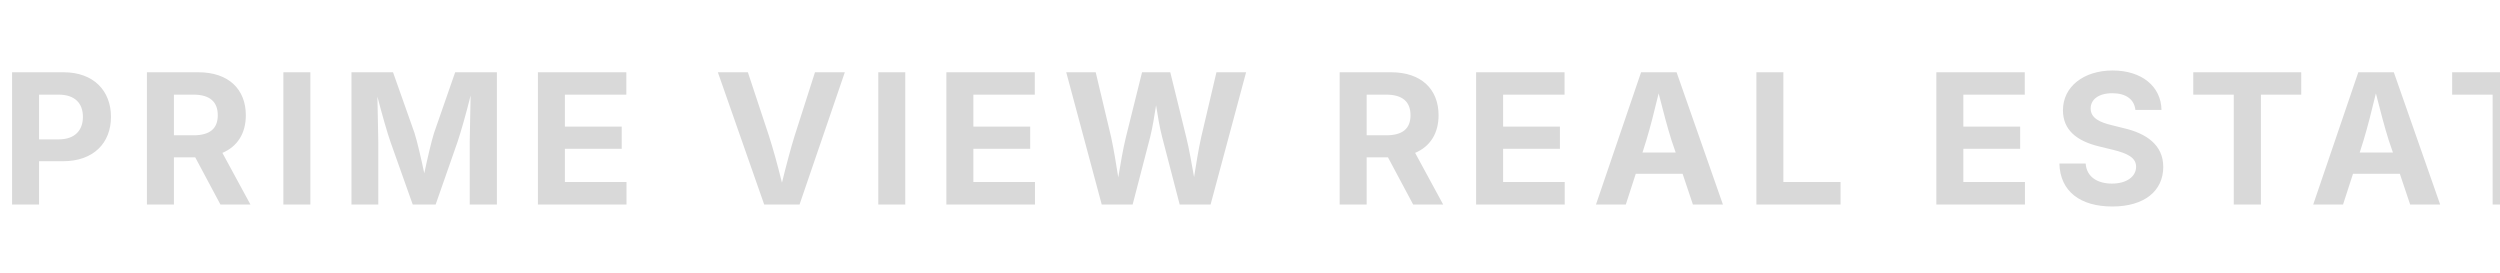
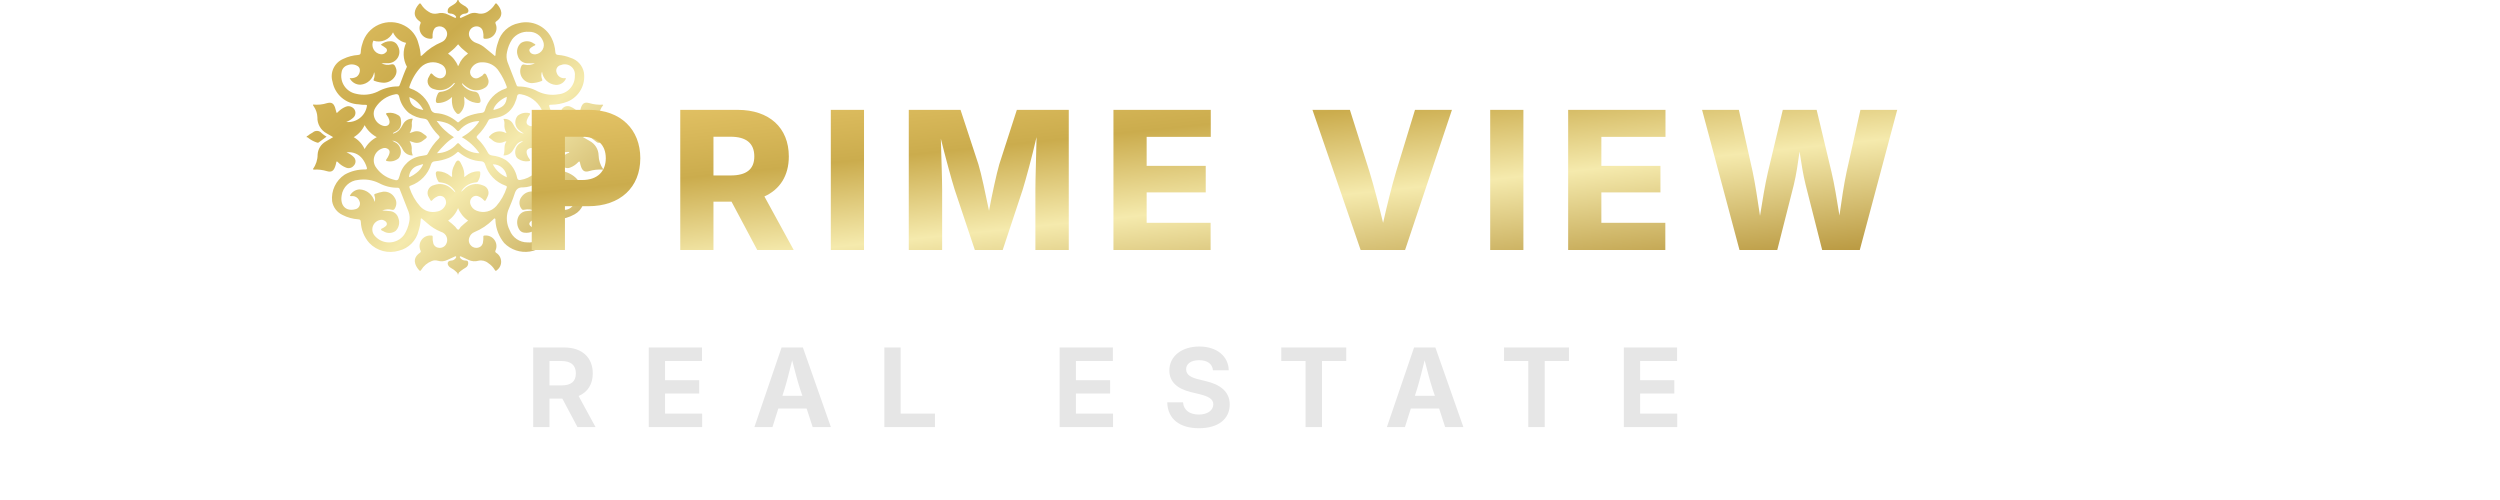
- <svg xmlns="http://www.w3.org/2000/svg" width="220" height="24" fill="none" viewBox="0 0 220 24">
-   <text x="0" y="18" font-family="system-ui, -apple-system, 'Cinzel', serif" font-size="16" font-weight="700" fill="#D9D9D9" letter-spacing="1.5">PRIME VIEW REAL ESTATE</text>
+ <svg xmlns="http://www.w3.org/2000/svg" width="240" height="48" fill="none" viewBox="0 0 240 48">
+   <defs>
+     <linearGradient id="footer_logo_gold" x1="0%" y1="0%" x2="100%" y2="100%">
+       <stop offset="0%" stop-color="#E5C467" />
+       <stop offset="30%" stop-color="#CBAC4D" />
+       <stop offset="60%" stop-color="#F5EAAD" />
+       <stop offset="100%" stop-color="#B8973E" />
+     </linearGradient>
+   </defs>
+   <g transform="translate(0, 0) scale(0.95)">
+     <path fill="url(#footer_logo_gold)" fill-rule="evenodd" d="M46.338 27.724h-.097c.042-.108-.05-.16-.104-.222a2.1 2.1 0 0 0-.559-.42.7.7 0 0 1-.253-.218c-.173-.272-.074-.49.24-.529a.6.6 0 0 0 .495-.261c.028-.047.069-.103.017-.154s-.094-.008-.134.01c-.237.107-.47.22-.707.324a1.32 1.32 0 0 1-1.013.09.87.87 0 0 0-.595.038c-.444.17-.818.484-1.062.89-.067.104-.115.145-.214.033-.456-.514-.718-1.202.073-1.757.093-.065.125-.12.07-.235a1.06 1.06 0 0 1 .102-1.067 1.08 1.08 0 0 1 .981-.444c.128-.006.152.052.145.158-.016.193.002.388.053.576a.59.59 0 0 0 .507.493c.294.067.6-.054.766-.304a.853.853 0 0 0-.484-1.297 4.7 4.7 0 0 1-1.407-.884q-.24-.205-.482-.408c-.035-.03-.071-.08-.123-.058-.051.021-.038.084-.04.129a4.3 4.3 0 0 1-.217 1.112 2.68 2.68 0 0 1-1.995 2.015 2.94 2.94 0 0 1-2.977-.776 3.42 3.42 0 0 1-.86-2.136c-.015-.18-.068-.246-.258-.26a4 4 0 0 1-1.582-.435 1.86 1.86 0 0 1-1.062-1.386 2.86 2.86 0 0 1 1.27-2.696 4.06 4.06 0 0 1 2.074-.519c.172 0 .21-.05.158-.212-.092-.31-.24-.6-.434-.86a1.71 1.71 0 0 0-1.616-.654c.277.103.528.266.735.476a.615.615 0 0 1-.026.891.66.66 0 0 1-.754.173 2.25 2.25 0 0 1-.82-.55c-.093-.091-.148-.123-.175.048a2.2 2.2 0 0 1-.114.42c-.157.429-.386.57-.827.437a3.7 3.7 0 0 0-1.318-.155c-.031 0-.066 0-.084-.07a2.46 2.46 0 0 0 .465-1.446 1.61 1.61 0 0 1 .823-1.327c.242-.145.486-.287.745-.44-.223-.13-.436-.256-.652-.378a1.78 1.78 0 0 1-.939-1.638 2.04 2.04 0 0 0-.35-1.065c-.035-.058-.107-.102-.084-.214.482.053.97.003 1.43-.146.44-.108.647.03.793.46.058.173.098.351.147.53.106-.015.15-.101.213-.157.2-.19.432-.343.686-.452a.69.69 0 0 1 .715.067.646.646 0 0 1 .059 1.043c-.205.18-.441.322-.696.42 1.01.1 1.925-.598 2.09-1.595.03-.12-.03-.141-.127-.138q-.353.01-.702-.05a2.79 2.79 0 0 1-2.643-2.278 1.903 1.903 0 0 1 1.097-2.32 4 4 0 0 1 1.47-.389c.195-.015.286-.077.286-.29.012-.283.065-.563.156-.83a2.94 2.94 0 0 1 1.674-1.952 2.97 2.97 0 0 1 2.578.099A2.76 2.76 0 0 1 42.286 4.4q.196.61.228 1.249c.117 0 .157-.084.216-.129a5.9 5.9 0 0 1 1.883-1.259.9.9 0 0 0 .507-.53.74.74 0 0 0-.14-.811.72.72 0 0 0-.748-.229c-.296.055-.416.282-.48.549a1.7 1.7 0 0 0-.039.503c.01.122-.025.168-.16.168a1.09 1.09 0 0 1-.96-.453 1.07 1.07 0 0 1-.11-1.053c.04-.106.047-.168-.058-.238-.776-.53-.567-1.214-.09-1.754.085-.097.143-.1.218.019.184.306.441.562.748.747.259.19.588.257.902.184a1.42 1.42 0 0 1 1.06.107c.215.097.423.201.64.297.054.024.13.075.175.006s-.012-.123-.051-.175a.7.7 0 0 0-.517-.228c-.243-.026-.297-.1-.264-.344.031-.231.208-.33.382-.438.244-.151.519-.274.603-.588h.097c.058.278.292.39.5.526.161.073.305.18.421.314.174.266.074.498-.234.534a.66.66 0 0 0-.476.21c-.045.057-.102.125-.05.194.05.069.12.013.176-.012.237-.105.467-.223.706-.325.26-.14.564-.18.851-.109.395.12.824.037 1.146-.22.261-.18.482-.412.647-.681.059-.092.108-.137.2-.035.47.522.725 1.204-.051 1.757-.1.072-.133.121-.08.252.154.35.11.755-.113 1.065a1.09 1.09 0 0 1-.979.446c-.127-.005-.149-.057-.14-.168a1.7 1.7 0 0 0-.046-.552.63.63 0 0 0-.416-.495.77.77 0 0 0-.84.259.76.76 0 0 0-.05.873c.144.247.376.43.65.516.332.109.638.284.9.514a43 43 0 0 0 .845.697c.04.033.071.106.136.075s.04-.101.043-.153c.026-.403.108-.8.245-1.181a2.7 2.7 0 0 1 2.127-1.965 2.89 2.89 0 0 1 3.28 1.489c.227.447.36.936.393 1.437.016.23.118.279.311.293.422.03.835.128 1.225.288a1.92 1.92 0 0 1 1.351 1.484 2.73 2.73 0 0 1-1.648 2.938 4.7 4.7 0 0 1-1.684.32c-.169 0-.213.035-.16.206.103.348.275.673.507.954.375.445.96.657 1.535.558a2.1 2.1 0 0 1-.646-.385.623.623 0 0 1-.154-.844.7.7 0 0 1 .909-.285c.245.107.471.255.667.437.07.06.12.15.235.175.045-.168.084-.33.132-.489.155-.479.377-.628.86-.49.441.13.904.184 1.364.155.009 0 .019.022.032.04a2 2 0 0 0-.434 1.055 1.97 1.97 0 0 1-1.166 1.931c-.146.073-.286.16-.445.252.24.138.448.26.658.378.556.285.91.85.923 1.471.012.493.17.972.452 1.378.005.007-.01.028-.023.062a3.8 3.8 0 0 0-1.429.158c-.396.108-.61-.03-.76-.412a3 3 0 0 1-.122-.441c-.032-.158-.077-.168-.19-.054a2.16 2.16 0 0 1-.822.546.68.68 0 0 1-.84-.302.603.603 0 0 1 .112-.81c.148-.15.325-.27.52-.35.05-.022.134-.016.137-.117a1 1 0 0 0-.119-.01 1.915 1.915 0 0 0-1.834 1.372c-.136.382-.136.383.253.401.072 0 .146 0 .218.01 1.572.176 2.622.8 2.936 2.396a1.87 1.87 0 0 1-.918 2.127 3.9 3.9 0 0 1-1.71.504c-.156.012-.221.054-.237.221-.037.491-.16.972-.363 1.422a2.987 2.987 0 0 1-4.807.75 3.95 3.95 0 0 1-.88-2.24c-.01-.085.036-.203-.063-.237-.075-.025-.131.08-.192.13a5.8 5.8 0 0 1-1.864 1.242.88.88 0 0 0-.517.552.75.75 0 0 0 .164.809c.19.211.488.29.76.202a.62.62 0 0 0 .457-.566q.05-.25.032-.503c-.008-.105.028-.146.136-.142.382-.04.757.126.983.436.227.31.27.715.114 1.065a.17.17 0 0 0 .056.24 1.06 1.06 0 0 1 .088 1.754c-.09.09-.143.106-.217-.016a2.1 2.1 0 0 0-.666-.696 1.15 1.15 0 0 0-.982-.239 1.4 1.4 0 0 1-1.013-.084q-.365-.164-.729-.335c-.043-.02-.096-.046-.133 0-.036.045 0 .093.025.133a.63.63 0 0 0 .547.266c.253.004.276.148.26.335a.5.5 0 0 1-.26.385 5 5 0 0 0-.501.34c-.107.085-.246.169-.234.34zM31 13.749c.14 0 .203-.128.31-.185s.2-.115.297-.178a.62.62 0 0 1 .898.07q.229.203.494.355c-.272.198-.532.387-.79.58-.077.057-.148.025-.22 0a2.8 2.8 0 0 1-.794-.42c-.056-.042-.097-.13-.194-.084v-.139zm30.565.118q-.413.316-.89.523a.36.36 0 0 1-.417-.06c-.207-.18-.442-.327-.675-.499q.413-.257.783-.572c.079-.07.162-.03.24 0 .276.098.536.237.771.41.06.043.1.124.193.108zm-20.086-.454c.092-.026.189-.045.279-.084a.97.97 0 0 1 .961.143c.546.379.546.365.008.747a.96.96 0 0 1-.959.154c-.109-.042-.224-.07-.381-.118.138.219.216.47.224.729-.03.245.006.494.103.722a1.07 1.07 0 0 1-.962-.504 3 3 0 0 0-.422-.645 1 1 0 0 0-.699-.346c.195.11.33.179.456.263.467.36.564 1.022.22 1.499a1.33 1.33 0 0 1-1.182.306c-.139-.021-.149-.08-.065-.193a2 2 0 0 0 .227-.398c.084-.195.153-.41-.024-.587a.57.57 0 0 0-.613-.105 1.26 1.26 0 0 0-.712 1.832 3.06 3.06 0 0 0 1.754 1.302c.493.16.548.115.692-.37a2.61 2.61 0 0 1 2.24-2.006c.128-.02.253-.05.383-.069a.26.26 0 0 0 .223-.158 5.7 5.7 0 0 1 1.109-1.518c.12-.125.108-.193-.005-.311a5.7 5.7 0 0 1-1.037-1.395.5.5 0 0 0-.413-.305 3.26 3.26 0 0 1-1.552-.573 2.94 2.94 0 0 1-.989-1.65c-.055-.225-.163-.289-.373-.252a3 3 0 0 0-2.046 1.381 1.1 1.1 0 0 0-.137.817c.107.51.508.907 1.02 1.014.428.046.651-.216.524-.623a1.3 1.3 0 0 0-.245-.47c-.147-.172-.055-.211.105-.232.357-.05.72.027 1.025.217a.52.52 0 0 1 .265.305c.114.55.085 1.064-.46 1.343a2 2 0 0 0-.17.093c-.05.034-.141.028-.142.136.232-.053.444-.172.61-.342.168-.185.308-.395.414-.62.192-.36.577-.572.984-.545a1.1 1.1 0 0 0-.097.626c.007.259-.056.515-.181.743-.02.017-.053.037-.025.064s.053.008.07-.02zm9.647.02.06-.005-.027-.032a1.46 1.46 0 0 1-.187-.813 1 1 0 0 0-.096-.562.96.96 0 0 1 .974.516c.108.216.242.42.4.604.173.2.417.327.682.354a5 5 0 0 1-.562-.412 1.03 1.03 0 0 1-.061-1.381 1.36 1.36 0 0 1 1.142-.278c.14.022.15.084.07.194a2 2 0 0 0-.227.4c-.084.195-.15.41.026.587.167.15.407.19.614.1a1.243 1.243 0 0 0 .78-1.679 2.88 2.88 0 0 0-2.04-1.494c-.238-.056-.407-.01-.44.28a1.8 1.8 0 0 1-.134.413 2.44 2.44 0 0 1-1.82 1.647q-.342.077-.69.143a.29.29 0 0 0-.24.168 5.7 5.7 0 0 1-1.092 1.502c-.14.145-.113.215.01.343.404.397.744.854 1.008 1.355.077.184.25.312.45.331.493.047.97.206 1.393.464.593.437 1 1.078 1.14 1.799.045.181.131.224.303.212a2.8 2.8 0 0 0 1.458-.671c.28-.195.508-.455.666-.756.163-.339.168-.733.013-1.076a1.28 1.28 0 0 0-.819-.703.56.56 0 0 0-.565.121c-.157.153-.104.345-.049.523.051.162.134.313.243.444.112.136.069.197-.085.217a1.44 1.44 0 0 1-1.063-.24.63.63 0 0 1-.258-.369c-.14-.475.06-.985.486-1.24.094-.064.192-.122.288-.183a.94.94 0 0 0-.753.464c-.128.186-.235.386-.36.574a1.04 1.04 0 0 1-.889.411c.205-.47-.03-.992.303-1.408a.24.24 0 0 0-.216.03c-.422.204-.928.12-1.259-.211a3 3 0 0 0-.232-.176c-.096-.066-.077-.11 0-.182a1.31 1.31 0 0 1 1.604-.342q.022.009.047.013zm-4.532 5.91c.061-.008.072-.006.076-.01l.212-.198a1.7 1.7 0 0 1 1.922-.4.777.777 0 0 1 .47 1.118c-.047.118-.114.23-.172.346s-.117.135-.213.025a1.36 1.36 0 0 0-.507-.367.575.575 0 0 0-.658.078.65.65 0 0 0-.194.684c.094.315.334.567.645.678a1.78 1.78 0 0 0 1.975-.47 5.4 5.4 0 0 0 1.052-1.863c.048-.132-.015-.168-.12-.204a3.32 3.32 0 0 1-2.059-2.142.41.41 0 0 0-.386-.318 3.73 3.73 0 0 1-2.256-.905c-.102-.098-.153-.023-.219.037a3 3 0 0 1-.813.522c-.45.185-.926.301-1.41.347a.396.396 0 0 0-.376.3 3.31 3.31 0 0 1-2.07 2.16c-.11.04-.16.085-.112.209a5.25 5.25 0 0 0 1.088 1.896 1.74 1.74 0 0 0 1.688.51 1.1 1.1 0 0 0 .874-.691.69.69 0 0 0-.178-.756.61.61 0 0 0-.706-.048 1.4 1.4 0 0 0-.462.348c-.084.093-.136.098-.195-.014-.045-.084-.1-.168-.142-.252a.814.814 0 0 1 .523-1.26c.56-.21 1.19-.1 1.645.285q.261.224.5.473a.38.38 0 0 0-.105-.232 1.92 1.92 0 0 0-1.34-.788c-.1-.016-.221 0-.28-.11a1.8 1.8 0 0 1-.254-.775c-.004-.188.066-.26.258-.245a2.02 2.02 0 0 1 1.22.476c.042.037.078.092.144.068.05-.018.03-.059.025-.1-.035-.38.05-.76.241-1.091.091-.176.176-.444.367-.44.192.004.268.273.365.447.2.366.29.78.258 1.196.03.006.042.011.046.008q.055-.046.109-.095c.348-.296.79-.462 1.248-.468.084 0 .191-.016.212.106.022.307-.054.614-.218.876-.079.168-.245.13-.38.157a1.9 1.9 0 0 0-1.336.898zM45.987 8.38c-.147 0-.187.101-.253.163a1.72 1.72 0 0 1-1.869.464.82.82 0 0 1-.598-.496.81.81 0 0 1 .086-.77c.032-.065.072-.126.104-.191.066-.137.133-.19.258-.042.133.154.302.273.492.347.19.094.416.08.594-.035a.6.6 0 0 0 .271-.526.88.88 0 0 0-.483-.787 1.745 1.745 0 0 0-2.081.299 5.2 5.2 0 0 0-1.134 1.953c-.046.125.014.153.109.187a3.26 3.26 0 0 1 2.04 2.065c.06.242.276.414.526.42.8.047 1.561.363 2.158.895.09.084.14.022.2-.033.246-.223.527-.404.832-.537a5.5 5.5 0 0 1 1.46-.356.33.33 0 0 0 .3-.251 3.21 3.21 0 0 1 2.087-2.196c.132-.043.156-.099.109-.226a6.5 6.5 0 0 0-.752-1.486 1.94 1.94 0 0 0-1.728-.945 1.21 1.21 0 0 0-1.197.847.64.64 0 0 0 .226.652c.173.143.417.17.617.066.12-.047.22-.137.338-.19.13-.06.18-.31.345-.215.113.065.155.251.227.39a1 1 0 0 1 .036.089.73.73 0 0 1-.338.955 1.56 1.56 0 0 1-1.556.057 3 3 0 0 1-.732-.563c.034.174.034.174.107.258.29.344.703.565 1.152.615a.5.5 0 0 1 .479.391c.023.078.057.151.084.228.144.48.04.594-.446.509a1.96 1.96 0 0 1-1.158-.622c.013.187.03.314.03.442a1.54 1.54 0 0 1-.455 1.23.22.22 0 0 1-.353-.01 1.52 1.52 0 0 1-.414-.83 2.6 2.6 0 0 1-.02-.803 2.08 2.08 0 0 1-1.378.619c-.208.02-.272-.067-.266-.26a1.8 1.8 0 0 1 .19-.645.34.34 0 0 1 .306-.227 1.92 1.92 0 0 0 1.451-.9zm-7.37 12.891c.248.02.499.024.744.06a.96.96 0 0 1 .894.706c.177.45.067.961-.278 1.3-.366.266-.86.277-1.236.027-.09-.04-.233-.074-.233-.18 0-.093.15-.1.225-.158.04-.03.085-.05.123-.078.117-.084.253-.175.239-.34-.016-.181-.163-.27-.31-.344a.55.55 0 0 0-.378-.034.98.98 0 0 0-.72.61.97.97 0 0 0 .135.932 1.897 1.897 0 0 0 3.007-.027 3.7 3.7 0 0 0 .525-1.319 1.9 1.9 0 0 0-.067-1.025c-.291-.76-.596-1.516-.892-2.274a.196.196 0 0 0-.213-.154 3.9 3.9 0 0 1-1.89-.473 3.5 3.5 0 0 0-2.102-.317 1.82 1.82 0 0 0-1.665 1.574c-.169 1.011.422 1.628 1.35 1.393a.585.585 0 0 0 .435-.852.75.75 0 0 0-.694-.483c-.085-.007-.174.037-.259-.037.184-.365.547-.608.957-.64a1.63 1.63 0 0 1 1.542 1.265.9.9 0 0 0-.013-.623c-.042-.102-.034-.162.085-.198q.388-.143.797-.212c.466-.042.914.19 1.147.592.23.328.24.76.028 1.1a.22.22 0 0 1-.289.136 1.6 1.6 0 0 0-.986.074zM54.026 6.394c-.227 0-.454.013-.676 0a1.01 1.01 0 0 1-1.03-.765 1.17 1.17 0 0 1 .328-1.285c.395-.25.905-.233 1.282.045l.021.012c.055.033.143.05.146.115.004.088-.102.084-.157.122-.055.039-.142.078-.208.126-.123.092-.268.183-.234.364a.48.48 0 0 0 .33.33.57.57 0 0 0 .309.03.96.96 0 0 0 .703-.485.95.95 0 0 0 .036-.85 1.48 1.48 0 0 0-1.436-.94 1.92 1.92 0 0 0-1.693.776 3.5 3.5 0 0 0-.513 1.273c-.076.332-.06.679.05 1.002.295.784.612 1.56.918 2.342a.18.18 0 0 0 .2.134 4 4 0 0 1 1.955.504c.64.308 1.36.408 2.06.286a1.83 1.83 0 0 0 1.673-1.878 1.02 1.02 0 0 0-.385-.939 1.03 1.03 0 0 0-1.01-.142.572.572 0 0 0-.437.797.77.77 0 0 0 .685.533c.085.009.176-.024.258.021a1.07 1.07 0 0 1-1.013.66 1.516 1.516 0 0 1-1.416-1.343 1.05 1.05 0 0 0 .009.772c.038.093.033.152-.073.185-.31.12-.637.19-.97.206a1.21 1.21 0 0 1-.994-.575 1.2 1.2 0 0 1-.063-1.141.243.243 0 0 1 .32-.16 1.43 1.43 0 0 0 1.023-.12zm.107 16.801c-.352.28-.81.389-1.251.3a.65.65 0 0 1-.377-.252 1.35 1.35 0 0 1-.144-1.292 1 1 0 0 1 .883-.623q.4-.063.803-.03a1.72 1.72 0 0 0-1.062-.104c-.098.02-.18.04-.259-.06a.975.975 0 0 1-.044-1.213 1.28 1.28 0 0 1 1.267-.56q.371.064.73.183c.119.037.15.084.101.21a.87.87 0 0 0 .008.73c.1-.688.632-1.234 1.32-1.356.47-.02.905.246 1.098.672a3 3 0 0 0-.407.042.72.72 0 0 0-.56.602.54.54 0 0 0 .176.57c.296.208.679.253 1.016.118s.582-.43.65-.785a1.847 1.847 0 0 0-1.405-2.108 3.48 3.48 0 0 0-2.5.31 2.6 2.6 0 0 1-1.292.386c-.544-.028-.75.22-.896.69-.175.568-.431 1.112-.65 1.667a2.58 2.58 0 0 0 .176 1.988c.28.731.986 1.214 1.773 1.214a1.54 1.54 0 0 0 1.599-.946.955.955 0 0 0-.546-1.274.64.64 0 0 0-.667.066c-.235.182-.244.369-.006.552.138.107.295.189.474.302zm-18.804-15.3c.237.03.478-.015.69-.126.37-.237.479-.833.168-1.062a1.14 1.14 0 0 0-1.07-.117.85.85 0 0 0-.597.702c-.1.48-.004.98.267 1.389.272.41.695.695 1.178.793.73.184 1.502.111 2.184-.207a4.26 4.26 0 0 1 2.046-.535.17.17 0 0 0 .185-.12c.022-.061.049-.12.072-.18.221-.563.409-1.141.67-1.685a2.67 2.67 0 0 1-.084-2.416 1.83 1.83 0 0 1-1.322-1.063 1.62 1.62 0 0 1-1.988.84.96.96 0 0 0 .013.86c.14.27.4.458.7.508a.58.58 0 0 0 .535-.168.273.273 0 0 0 .008-.455 3.4 3.4 0 0 0-.506-.33c.27-.238.62-.365.98-.357a.795.795 0 0 1 .747.489c.212.364.209.814-.009 1.174s-.615.575-1.038.56c-.202.009-.404 0-.607 0 .286.164.626.21.946.126.3-.076.394.062.481.282a.9.9 0 0 1 .012.773 1.34 1.34 0 0 1-1.164.792 3 3 0 0 1-.973-.185c-.117-.033-.122-.088-.08-.195a1 1 0 0 0 .038-.692 1.53 1.53 0 0 1-1.383 1.268 1.19 1.19 0 0 1-1.097-.672zm8.822 7.587a2.7 2.7 0 0 0 1.977-.901c.126-.143.188-.157.324 0a2.7 2.7 0 0 0 1.998.905 5.4 5.4 0 0 0-1.784-1.626 4.86 4.86 0 0 0 1.762-1.595c-.036-.02-.05-.032-.062-.033a2.68 2.68 0 0 0-1.92.915c-.132.15-.196.126-.313-.007a2.6 2.6 0 0 0-.888-.664 4 4 0 0 0-1.124-.26 6.1 6.1 0 0 0 1.752 1.654 4.8 4.8 0 0 0-.904.72 9 9 0 0 0-.817.9zm11.59-.42a2.55 2.55 0 0 1 .995-1.138c.059-.038.085-.08.011-.127a2.7 2.7 0 0 1-1.013-1.151c-.277.517-.702.94-1.22 1.218q.38.207.7.496.323.308.532.701zM38.076 13.86a3 3 0 0 1-1.231-1.212c-.233.506-.616.93-1.098 1.213.482.278.866.698 1.098 1.202.28-.515.71-.935 1.233-1.205zm8.214-7.173c.039-.06.062-.09.078-.124.172-.439.47-.818.855-1.091.129-.078.008-.113-.036-.151-.184-.158-.377-.305-.553-.47-.123-.114-.224-.251-.338-.376-.112.123-.222.251-.338.368a2 2 0 0 1-.197.18 44 44 0 0 1-.487.4c.457.308.81.747 1.012 1.259zm0 14.338a2.8 2.8 0 0 1-1.007 1.271q.38.284.719.615c.097.105.184.288.289.298.12.012.182-.194.283-.296.22-.221.471-.406.727-.62a2.8 2.8 0 0 1-1.013-1.268zm4.923-11.237c-.631.217-1.339.923-1.35 1.328.957-.221 1.305-.559 1.355-1.332zm-8.456 6.853-.046-.053c-.174.058-.347.12-.523.168-.449.152-.775.54-.844 1.007a.15.15 0 0 0 0 .113c.04.05.084 0 .126-.017a3 3 0 0 0 .613-.387c.29-.216.52-.502.669-.83zm.024-5.518a2.7 2.7 0 0 0-1.413-1.312c.046.74.465 1.133 1.418 1.309zm7.02 5.482a2.73 2.73 0 0 0 1.418 1.306 1.406 1.406 0 0 0-1.413-1.31z" clip-rule="evenodd" />
+   </g>
+   <text x="50" y="24" font-family="system-ui, -apple-system, 'Cinzel', 'Optima', serif" font-size="18.5" font-weight="800" fill="url(#footer_logo_gold)" letter-spacing="2.2">PRIME VIEW</text>
+   <text x="50.5" y="41" font-family="system-ui, -apple-system, 'Optima', 'Cinzel', sans-serif" font-size="10.5" font-weight="700" fill="#E6E6E6" letter-spacing="4.2">REAL ESTATE</text>
</svg>
